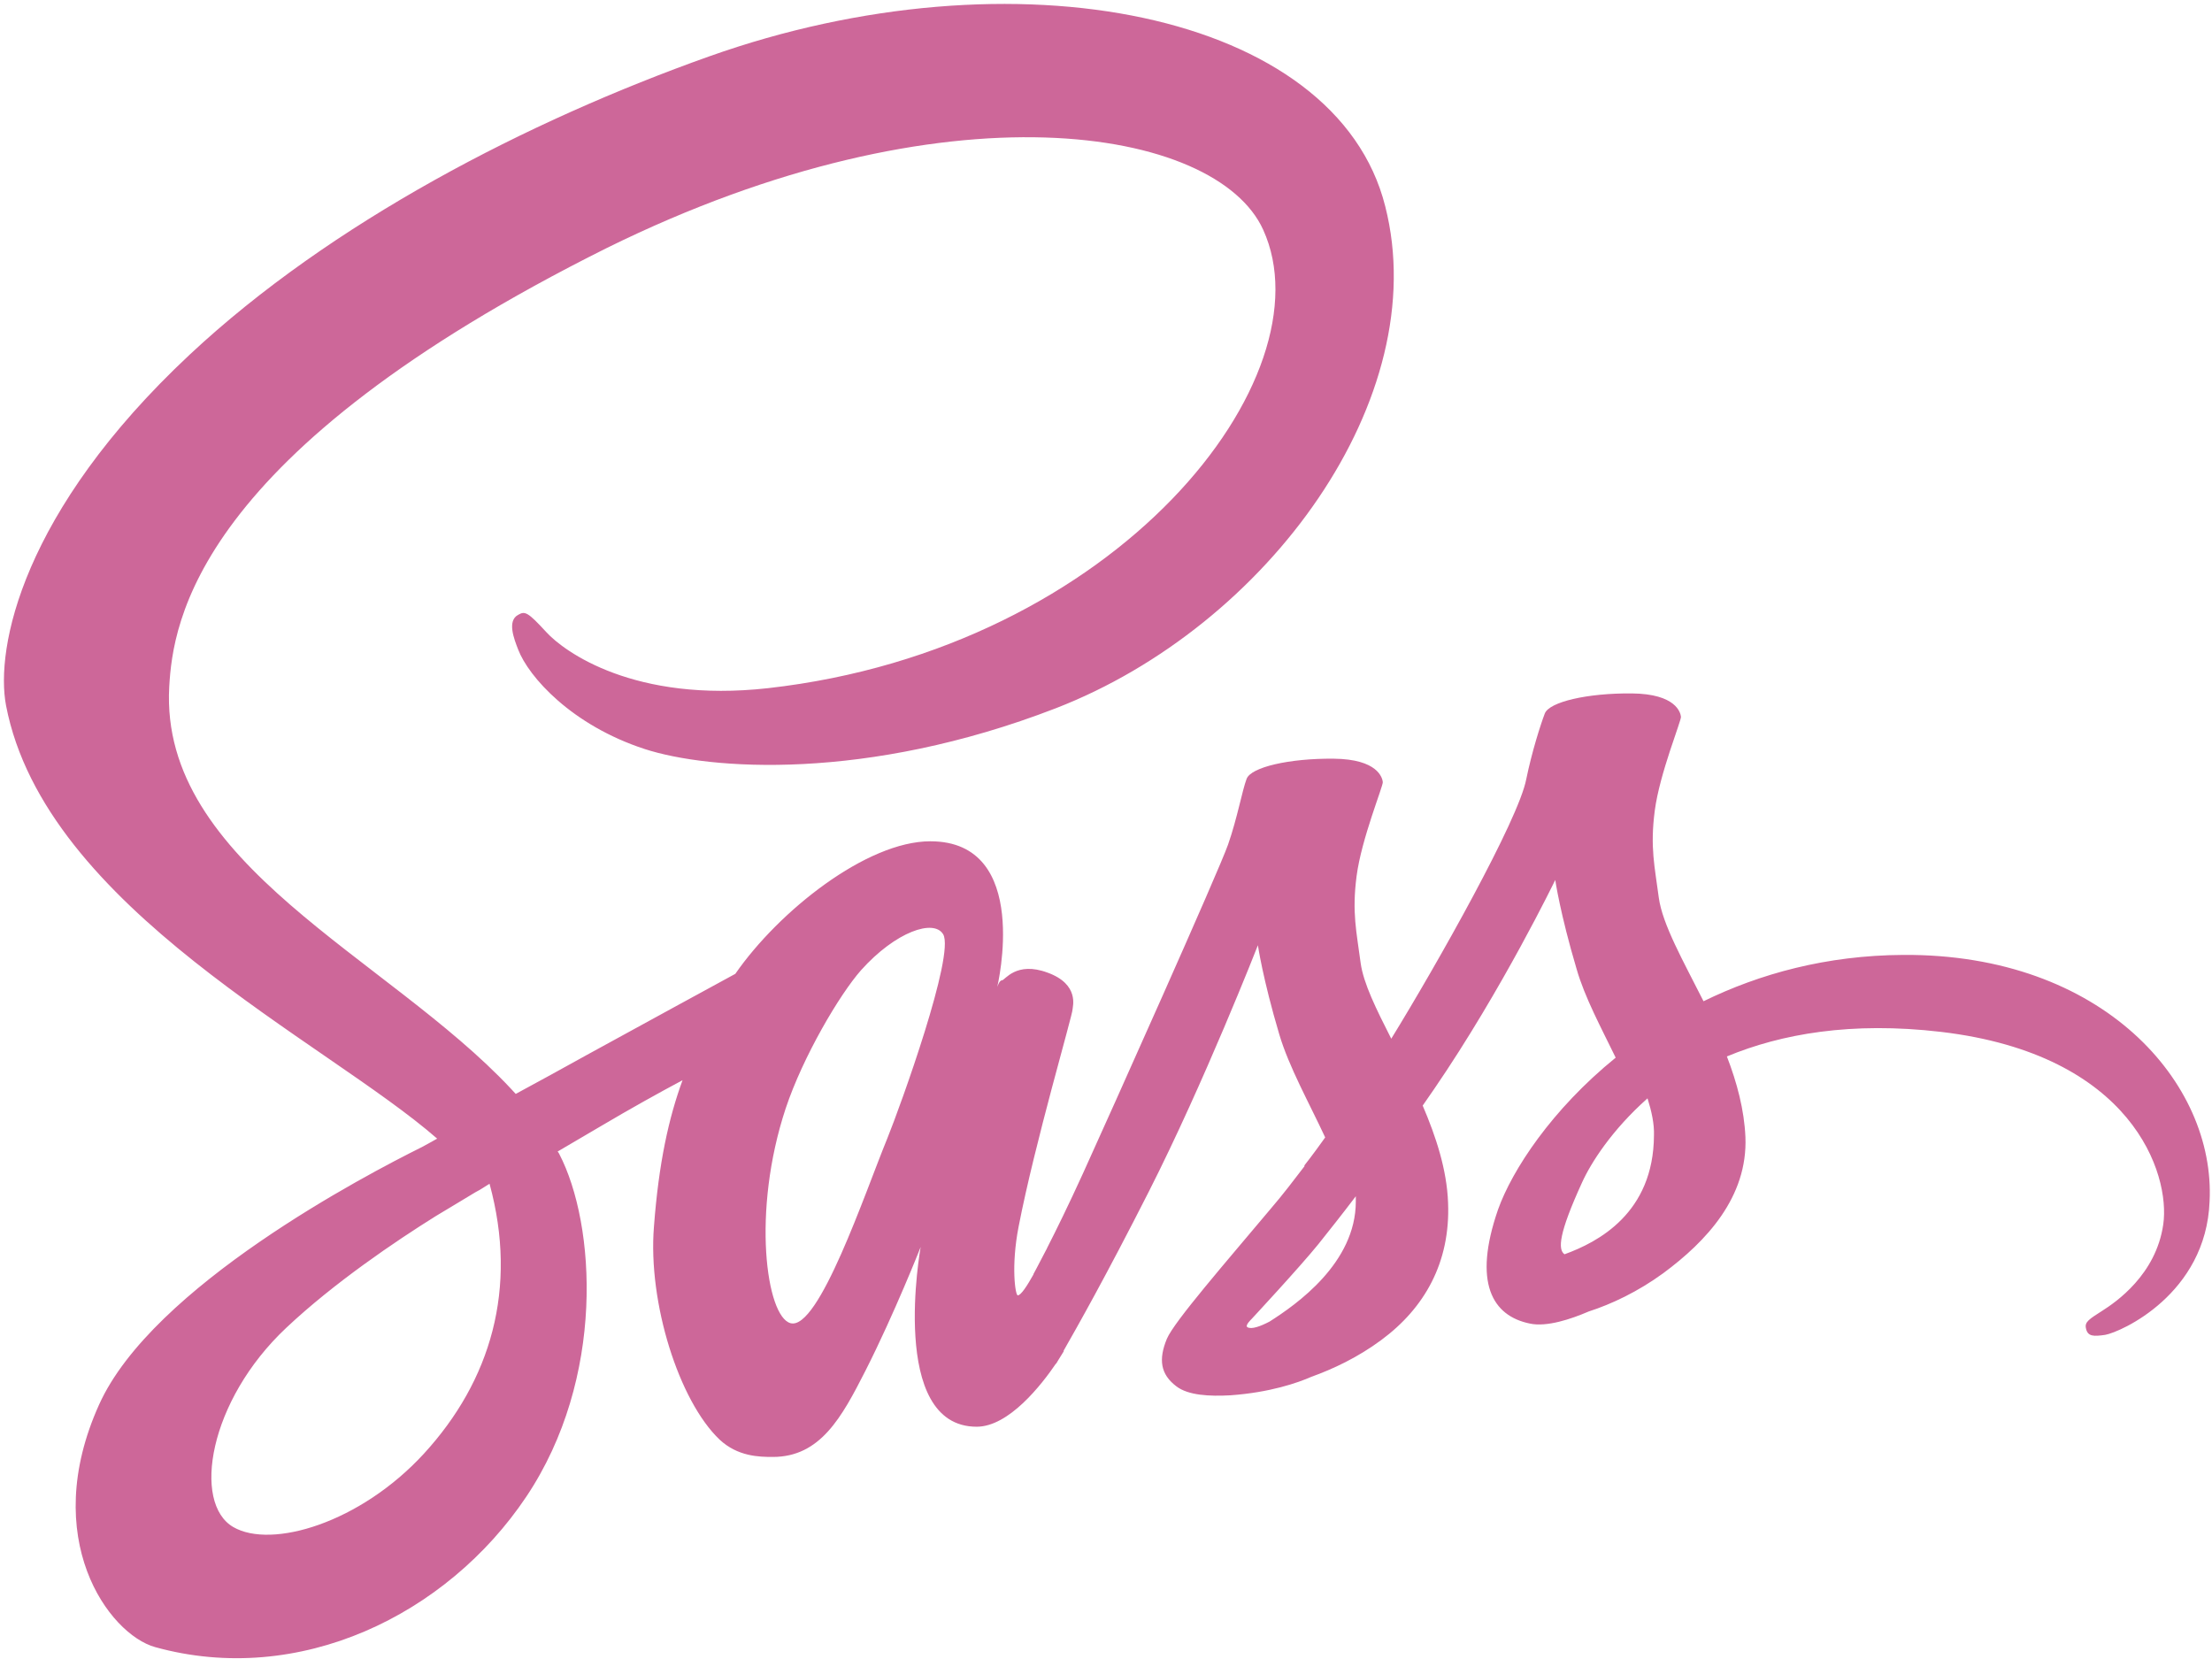
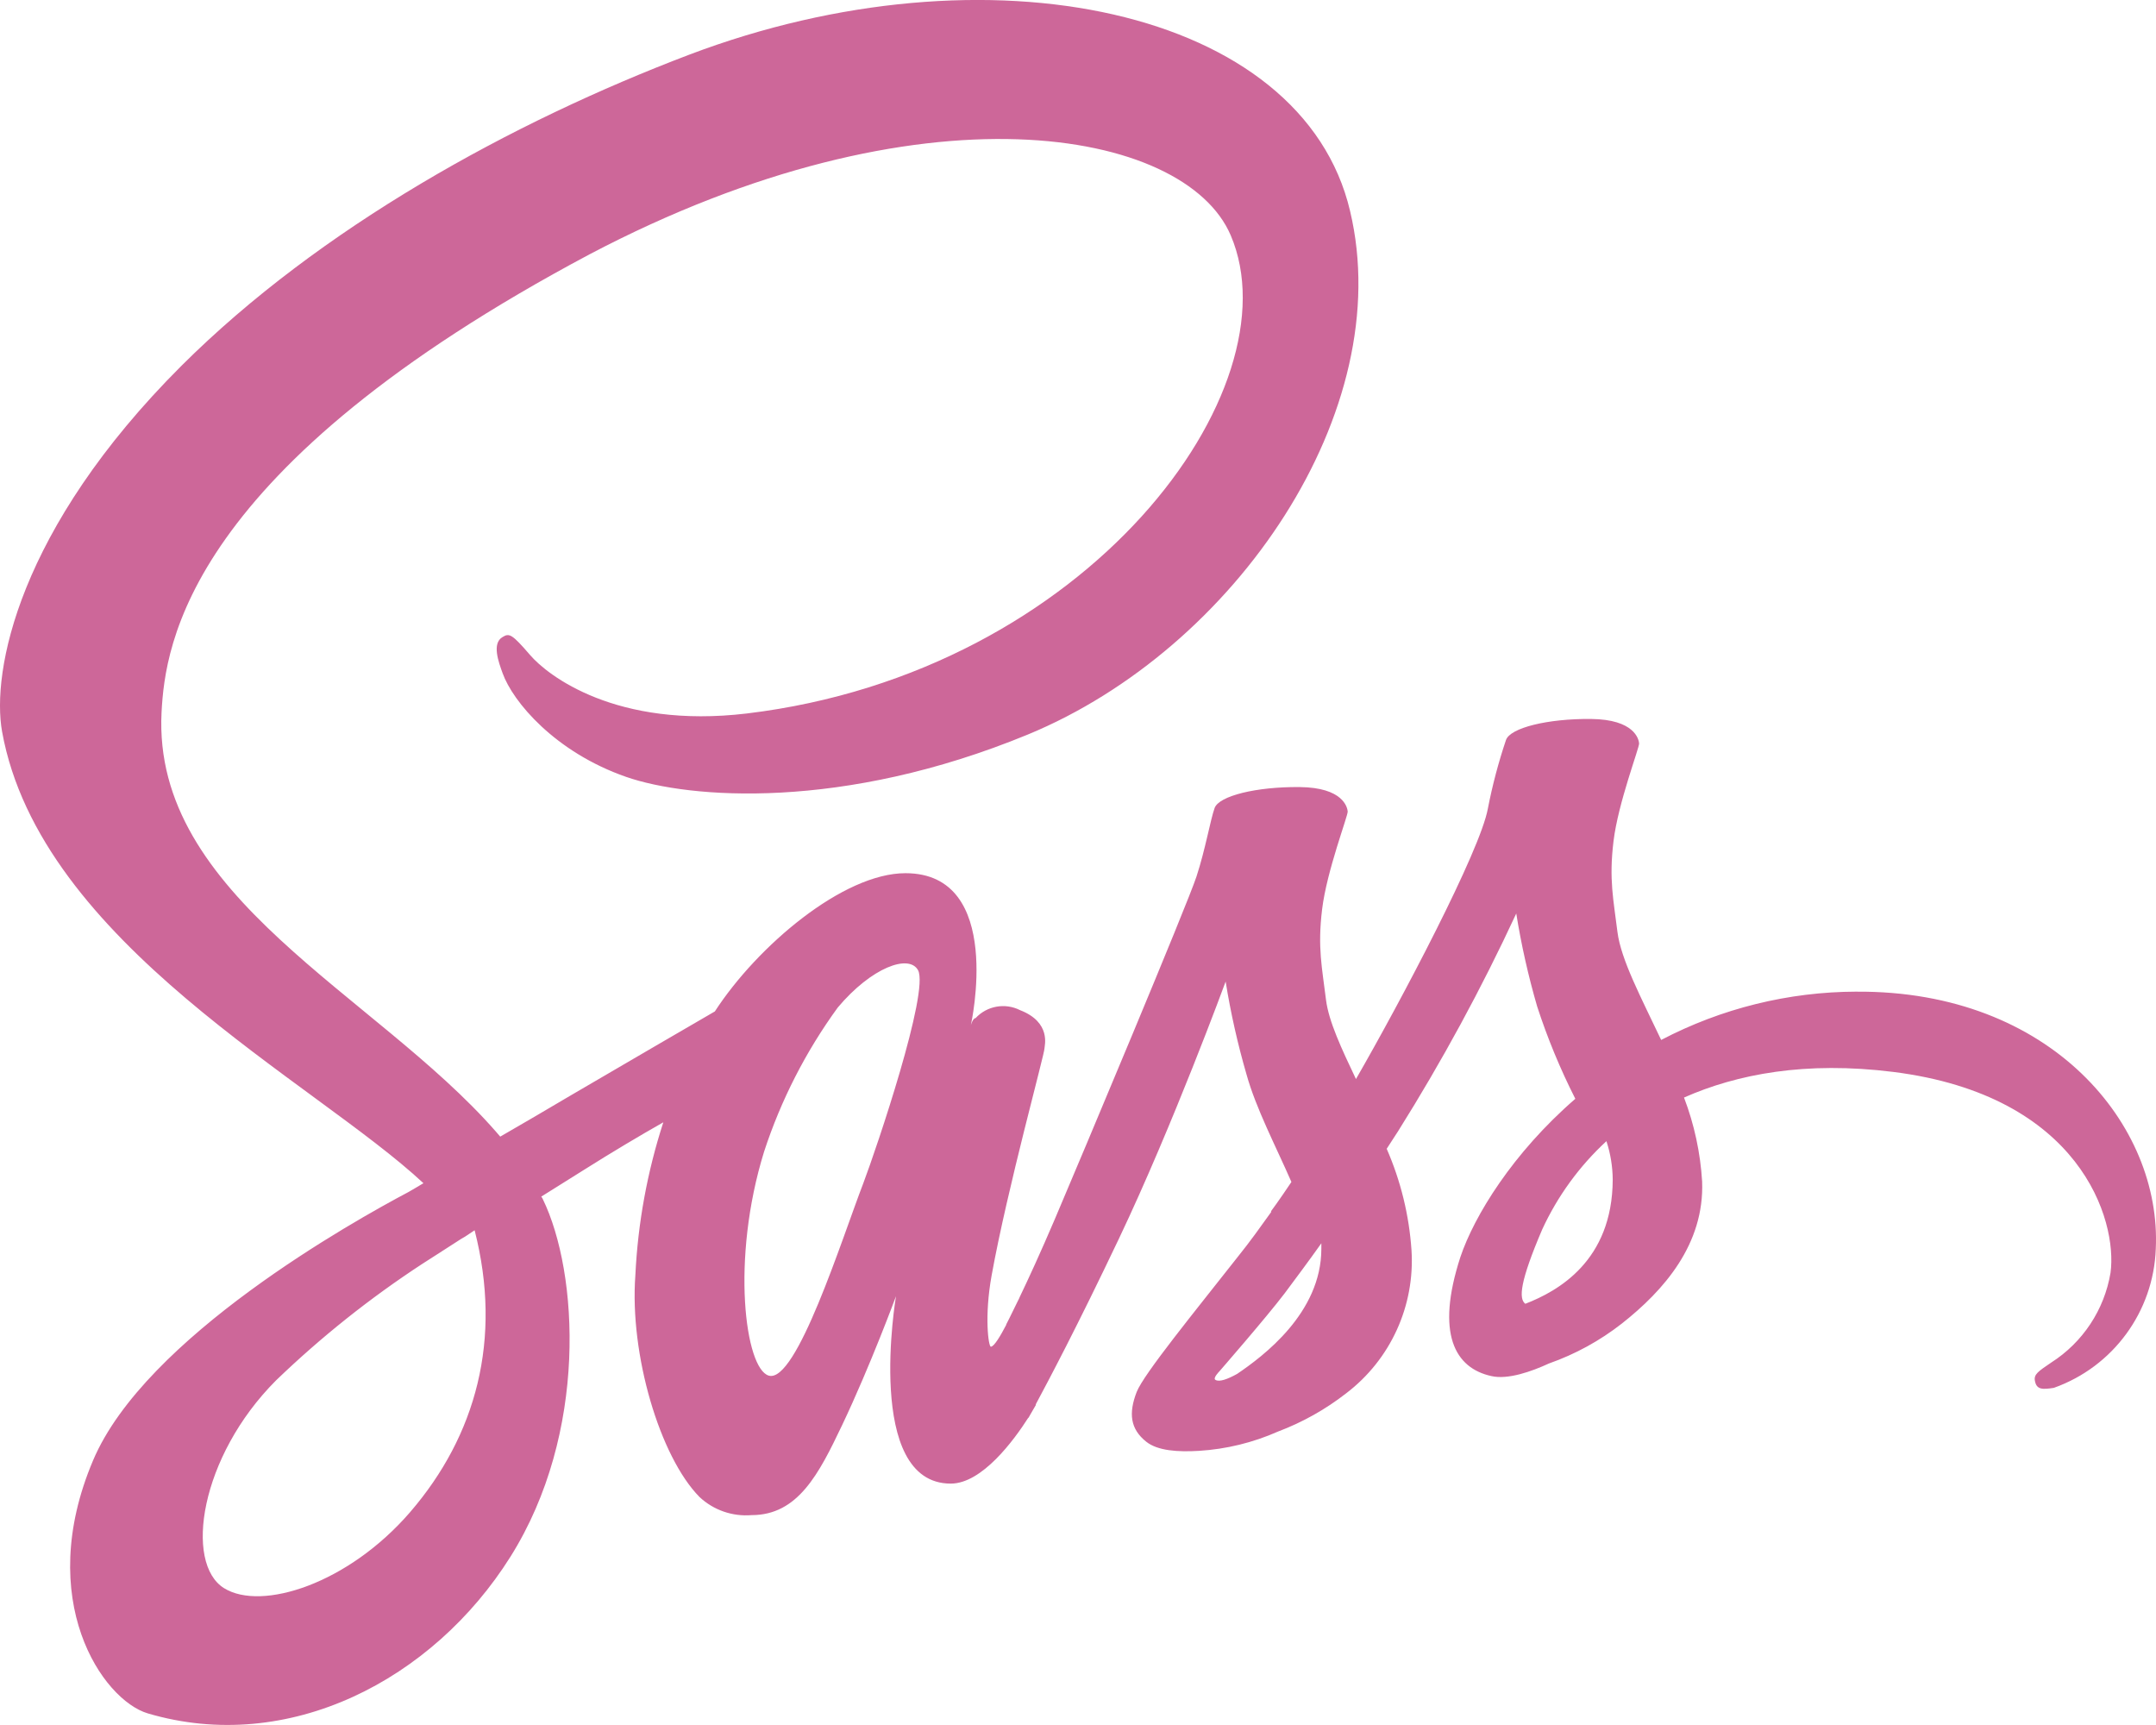
- <svg xmlns="http://www.w3.org/2000/svg" width="256px" height="192px" viewBox="0 0 256 192" version="1.1" preserveAspectRatio="xMidYMid">
-   <g fill="#CD6799">
-     <path d="M220.281,110.514 C211.375,110.56 203.634,112.705 197.153,115.876 C194.774,111.166 192.396,106.97 191.977,103.892 C191.51,100.302 190.951,98.11 191.51,93.82 C192.07,89.53 194.588,83.421 194.541,82.955 C194.495,82.489 193.982,80.297 188.852,80.251 C183.723,80.204 179.293,81.23 178.78,82.582 C178.267,83.934 177.288,87.012 176.635,90.183 C175.749,94.846 166.377,111.493 161.014,120.213 C159.289,116.809 157.797,113.824 157.47,111.446 C157.004,107.856 156.444,105.664 157.004,101.374 C157.564,97.084 160.082,90.976 160.035,90.509 C159.988,90.043 159.475,87.851 154.346,87.805 C149.217,87.758 144.787,88.784 144.274,90.136 C143.761,91.489 143.201,94.659 142.129,97.737 C141.056,100.815 128.606,128.606 125.342,135.787 C123.663,139.471 122.218,142.409 121.192,144.414 L121.192,144.414 C121.192,144.414 121.145,144.554 121.005,144.787 C120.119,146.512 119.607,147.445 119.607,147.445 C119.607,147.445 119.607,147.445 119.607,147.491 C118.907,148.75 118.161,149.916 117.788,149.916 C117.508,149.916 116.995,146.559 117.881,141.989 C119.746,132.337 124.176,117.322 124.13,116.809 C124.13,116.529 124.969,113.918 121.239,112.565 C117.601,111.213 116.296,113.451 115.969,113.451 C115.643,113.451 115.41,114.244 115.41,114.244 C115.41,114.244 119.467,97.364 107.669,97.364 C100.302,97.364 90.136,105.431 85.1,112.705 C81.929,114.431 75.168,118.114 67.94,122.078 C65.189,123.617 62.345,125.156 59.687,126.601 C59.5,126.415 59.314,126.181 59.127,125.995 C44.858,110.747 18.466,99.975 19.585,79.505 C20.004,72.044 22.569,52.459 70.272,28.678 C109.534,9.326 140.777,14.689 146.186,26.579 C153.926,43.553 129.446,75.075 88.877,79.644 C73.396,81.37 65.282,75.401 63.231,73.163 C61.086,70.831 60.759,70.691 59.966,71.158 C58.661,71.857 59.5,73.956 59.966,75.168 C61.179,78.339 66.168,83.934 74.608,86.686 C82.069,89.11 100.208,90.463 122.171,81.976 C146.745,72.463 165.957,46.024 160.315,23.875 C154.672,1.399 117.368,-6.015 82.069,6.528 C61.086,13.989 38.33,25.74 21.963,41.035 C2.518,59.22 -0.56,75.028 0.699,81.65 C5.223,105.151 37.631,120.446 50.594,131.777 C49.941,132.15 49.335,132.477 48.822,132.756 C42.34,135.974 17.626,148.89 11.471,162.553 C4.477,178.034 12.59,189.132 17.953,190.624 C34.6,195.241 51.713,186.941 60.899,173.231 C70.085,159.522 68.966,141.709 64.723,133.549 C64.676,133.456 64.63,133.362 64.536,133.269 C66.215,132.29 67.94,131.264 69.619,130.285 C72.93,128.326 76.194,126.508 78.992,125.016 C77.406,129.352 76.24,134.528 75.681,141.989 C74.981,150.756 78.572,162.133 83.282,166.61 C85.38,168.568 87.851,168.615 89.437,168.615 C94.939,168.615 97.411,164.045 100.162,158.636 C103.519,152.015 106.55,144.321 106.55,144.321 C106.55,144.321 102.773,165.118 113.032,165.118 C116.762,165.118 120.539,160.268 122.218,157.797 L122.218,157.843 C122.218,157.843 122.311,157.703 122.498,157.377 C122.871,156.771 123.104,156.398 123.104,156.398 L123.104,156.305 C124.596,153.693 127.953,147.771 132.943,137.932 C139.378,125.249 145.58,109.395 145.58,109.395 C145.58,109.395 146.139,113.265 148.051,119.7 C149.17,123.477 151.502,127.627 153.367,131.637 C151.875,133.736 150.942,134.901 150.942,134.901 C150.942,134.901 150.942,134.901 150.989,134.948 C149.776,136.533 148.471,138.259 147.025,139.937 C141.942,145.999 135.881,152.947 135.041,154.952 C134.062,157.33 134.295,159.056 136.16,160.455 C137.513,161.481 139.937,161.62 142.409,161.481 C146.979,161.154 150.196,160.035 151.781,159.336 C154.253,158.45 157.144,157.097 159.848,155.092 C164.838,151.408 167.869,146.139 167.589,139.191 C167.449,135.368 166.19,131.544 164.651,127.953 C165.118,127.301 165.537,126.648 166.004,125.995 C173.884,114.477 179.993,101.84 179.993,101.84 C179.993,101.84 180.552,105.711 182.464,112.146 C183.397,115.41 185.309,118.954 186.987,122.404 C179.573,128.42 175.003,135.414 173.371,139.984 C170.434,148.471 172.718,152.294 177.055,153.18 C179.013,153.6 181.811,152.667 183.863,151.781 C186.474,150.942 189.552,149.497 192.49,147.352 C197.479,143.668 202.282,138.538 202.002,131.591 C201.862,128.42 201.023,125.295 199.857,122.264 C206.152,119.653 214.266,118.208 224.618,119.42 C246.814,122.031 251.197,135.881 250.358,141.709 C249.518,147.538 244.855,150.709 243.317,151.688 C241.778,152.667 241.265,152.994 241.405,153.693 C241.591,154.719 242.337,154.672 243.643,154.486 C245.462,154.16 255.301,149.776 255.72,139.051 C256.42,125.342 243.363,110.374 220.281,110.514 L220.281,110.514 Z M49.055,168.242 C41.687,176.262 31.429,179.293 26.999,176.729 C22.243,173.977 24.108,162.133 33.154,153.647 C38.656,148.471 45.744,143.668 50.454,140.73 C51.526,140.077 53.112,139.145 55.024,137.979 C55.35,137.792 55.537,137.699 55.537,137.699 L55.537,137.699 C55.91,137.466 56.283,137.233 56.656,137 C59.966,149.123 56.796,159.802 49.055,168.242 L49.055,168.242 Z M102.68,131.777 C100.115,138.026 94.753,154.02 91.489,153.134 C88.691,152.388 86.965,140.264 90.929,128.28 C92.934,122.264 97.177,115.083 99.649,112.286 C103.659,107.809 108.089,106.317 109.161,108.136 C110.514,110.514 104.265,127.86 102.68,131.777 L102.68,131.777 Z M146.932,152.947 C145.859,153.507 144.834,153.88 144.367,153.6 C144.041,153.413 144.834,152.667 144.834,152.667 C144.834,152.667 150.383,146.699 152.574,143.994 C153.833,142.409 155.325,140.544 156.911,138.445 L156.911,139.051 C156.911,146.186 150.009,150.989 146.932,152.947 L146.932,152.947 Z M181.065,145.16 C180.272,144.6 180.412,142.735 183.07,136.906 C184.096,134.621 186.521,130.798 190.671,127.114 C191.137,128.606 191.464,130.052 191.417,131.404 C191.37,140.404 184.936,143.761 181.065,145.16 L181.065,145.16 Z" />
+ <svg xmlns="http://www.w3.org/2000/svg" width="200" height="160" viewBox="0 0 200 160">
+   <g id="sass" transform="translate(15.546 -61.454)">
+     <path id="パス_118" data-name="パス 118" d="M172.67,92.432a39.291,39.291,0,0,0-18.119,4.481c-1.863-3.936-3.727-7.443-4.055-10.015-.366-3-.8-4.832-.366-8.417s2.411-8.69,2.375-9.08-.438-2.221-4.457-2.26-7.489.818-7.891,1.948a49.48,49.48,0,0,0-1.68,6.352c-.694,3.9-8.036,17.809-12.238,25.1-1.351-2.845-2.52-5.339-2.776-7.327-.365-3-.8-4.832-.365-8.417s2.411-8.69,2.375-9.08-.439-2.221-4.457-2.26-7.489.818-7.891,1.948-.841,3.78-1.68,6.352-10.594,25.8-13.151,31.8c-1.315,3.079-2.447,5.534-3.251,7.21h0a1.845,1.845,0,0,1-.147.312c-.694,1.442-1.1,2.221-1.1,2.221v.038c-.548,1.052-1.133,2.027-1.425,2.027-.219,0-.621-2.805.073-6.625,1.461-8.066,4.932-20.614,4.9-21.043,0-.234.657-2.416-2.265-3.547a3.482,3.482,0,0,0-4.129.74c-.255,0-.438.663-.438.663s3.178-14.107-6.064-14.107c-5.771,0-13.735,6.742-17.681,12.821-2.484,1.442-7.781,4.52-13.443,7.833-2.155,1.286-4.384,2.572-6.466,3.78-.146-.155-.292-.351-.438-.506C35.241,92.627,14.565,83.625,15.441,66.517c.329-6.235,2.338-22.6,39.709-42.477,30.759-16.172,55.235-11.691,59.472-1.754,6.064,14.185-13.114,40.528-44.9,44.347C57.6,68.076,51.241,63.088,49.634,61.217c-1.68-1.948-1.936-2.065-2.557-1.676-1.023.585-.365,2.338,0,3.351.95,2.65,4.859,7.326,11.471,9.625,5.845,2.026,20.055,3.157,37.261-3.936,19.252-7.95,34.3-30.045,29.883-48.556-4.42-18.783-33.645-24.979-61.3-14.5C47.954,11.765,30.127,21.586,17.3,34.368,2.071,49.566-.34,62.776.646,68.31,4.19,87.95,29.579,100.732,39.734,110.2c-.511.312-.986.585-1.388.818-5.078,2.689-24.439,13.483-29.261,24.9-5.48,12.938.877,22.212,5.078,23.459,13.041,3.858,26.448-3.078,33.645-14.535s6.32-26.343,3-33.163a.823.823,0,0,0-.146-.234c1.315-.818,2.667-1.676,3.982-2.494,2.594-1.637,5.151-3.156,7.343-4.4a54.362,54.362,0,0,0-2.594,14.184c-.548,7.327,2.265,16.834,5.955,20.576a6.307,6.307,0,0,0,4.822,1.676c4.311,0,6.247-3.819,8.4-8.34,2.63-5.533,5-11.963,5-11.963s-2.959,17.38,5.078,17.38c2.922,0,5.881-4.053,7.2-6.118v.038s.073-.117.219-.389c.292-.506.475-.818.475-.818V130.7c1.169-2.183,3.8-7.132,7.708-15.354,5.041-10.6,9.9-23.849,9.9-23.849a71.505,71.505,0,0,0,1.936,8.612c.877,3.156,2.7,6.625,4.165,9.976-1.169,1.754-1.9,2.728-1.9,2.728l.037.039c-.95,1.325-1.973,2.767-3.105,4.169-3.982,5.066-8.73,10.873-9.388,12.548-.767,1.987-.584,3.43.877,4.6,1.06.857,2.959.974,4.9.857a21.345,21.345,0,0,0,7.342-1.793,24.135,24.135,0,0,0,6.32-3.547A15.446,15.446,0,0,0,131.39,116.4a28.27,28.27,0,0,0-2.3-9.392c.366-.545.694-1.091,1.06-1.636a182.109,182.109,0,0,0,10.959-20.187,71.5,71.5,0,0,0,1.936,8.613,59.8,59.8,0,0,0,3.543,8.573c-5.808,5.028-9.388,10.873-10.667,14.692-2.3,7.093-.512,10.288,2.886,11.028,1.534.351,3.726-.429,5.333-1.169a23.758,23.758,0,0,0,6.759-3.7c3.908-3.079,7.671-7.366,7.452-13.172a26.3,26.3,0,0,0-1.68-7.795c4.932-2.182,11.288-3.39,19.4-2.377,17.389,2.182,20.822,13.757,20.165,18.627a12.278,12.278,0,0,1-5.516,8.34c-1.206.818-1.608,1.091-1.5,1.676.146.857.73.819,1.753.663a14.232,14.232,0,0,0,9.461-12.9c.548-11.457-9.681-23.966-27.763-23.849ZM38.529,140.676c-5.772,6.7-13.809,9.235-17.279,7.093-3.726-2.3-2.265-12.2,4.822-19.29a92.73,92.73,0,0,1,13.553-10.795c.84-.546,2.082-1.325,3.58-2.3.256-.156.4-.234.4-.234h0l.877-.584c2.594,10.131.11,19.056-5.954,26.109ZM80.539,110.2c-2.009,5.222-6.21,18.589-8.768,17.848-2.192-.623-3.543-10.756-.438-20.771a48.168,48.168,0,0,1,6.831-13.366c3.142-3.741,6.612-4.988,7.452-3.468,1.06,1.987-3.836,16.484-5.077,19.757Zm34.668,17.692c-.841.468-1.644.78-2.009.546-.255-.156.366-.78.366-.78s4.347-4.988,6.064-7.248c.986-1.325,2.155-2.883,3.4-4.637v.506c0,5.963-5.407,9.977-7.818,11.613Zm26.74-6.508c-.621-.468-.512-2.027,1.571-6.9a25.876,25.876,0,0,1,5.955-8.183,11.7,11.7,0,0,1,.584,3.585c-.037,7.521-5.077,10.327-8.11,11.5Z" transform="translate(-16 61)" fill="#cd6799" />
  </g>
</svg>
